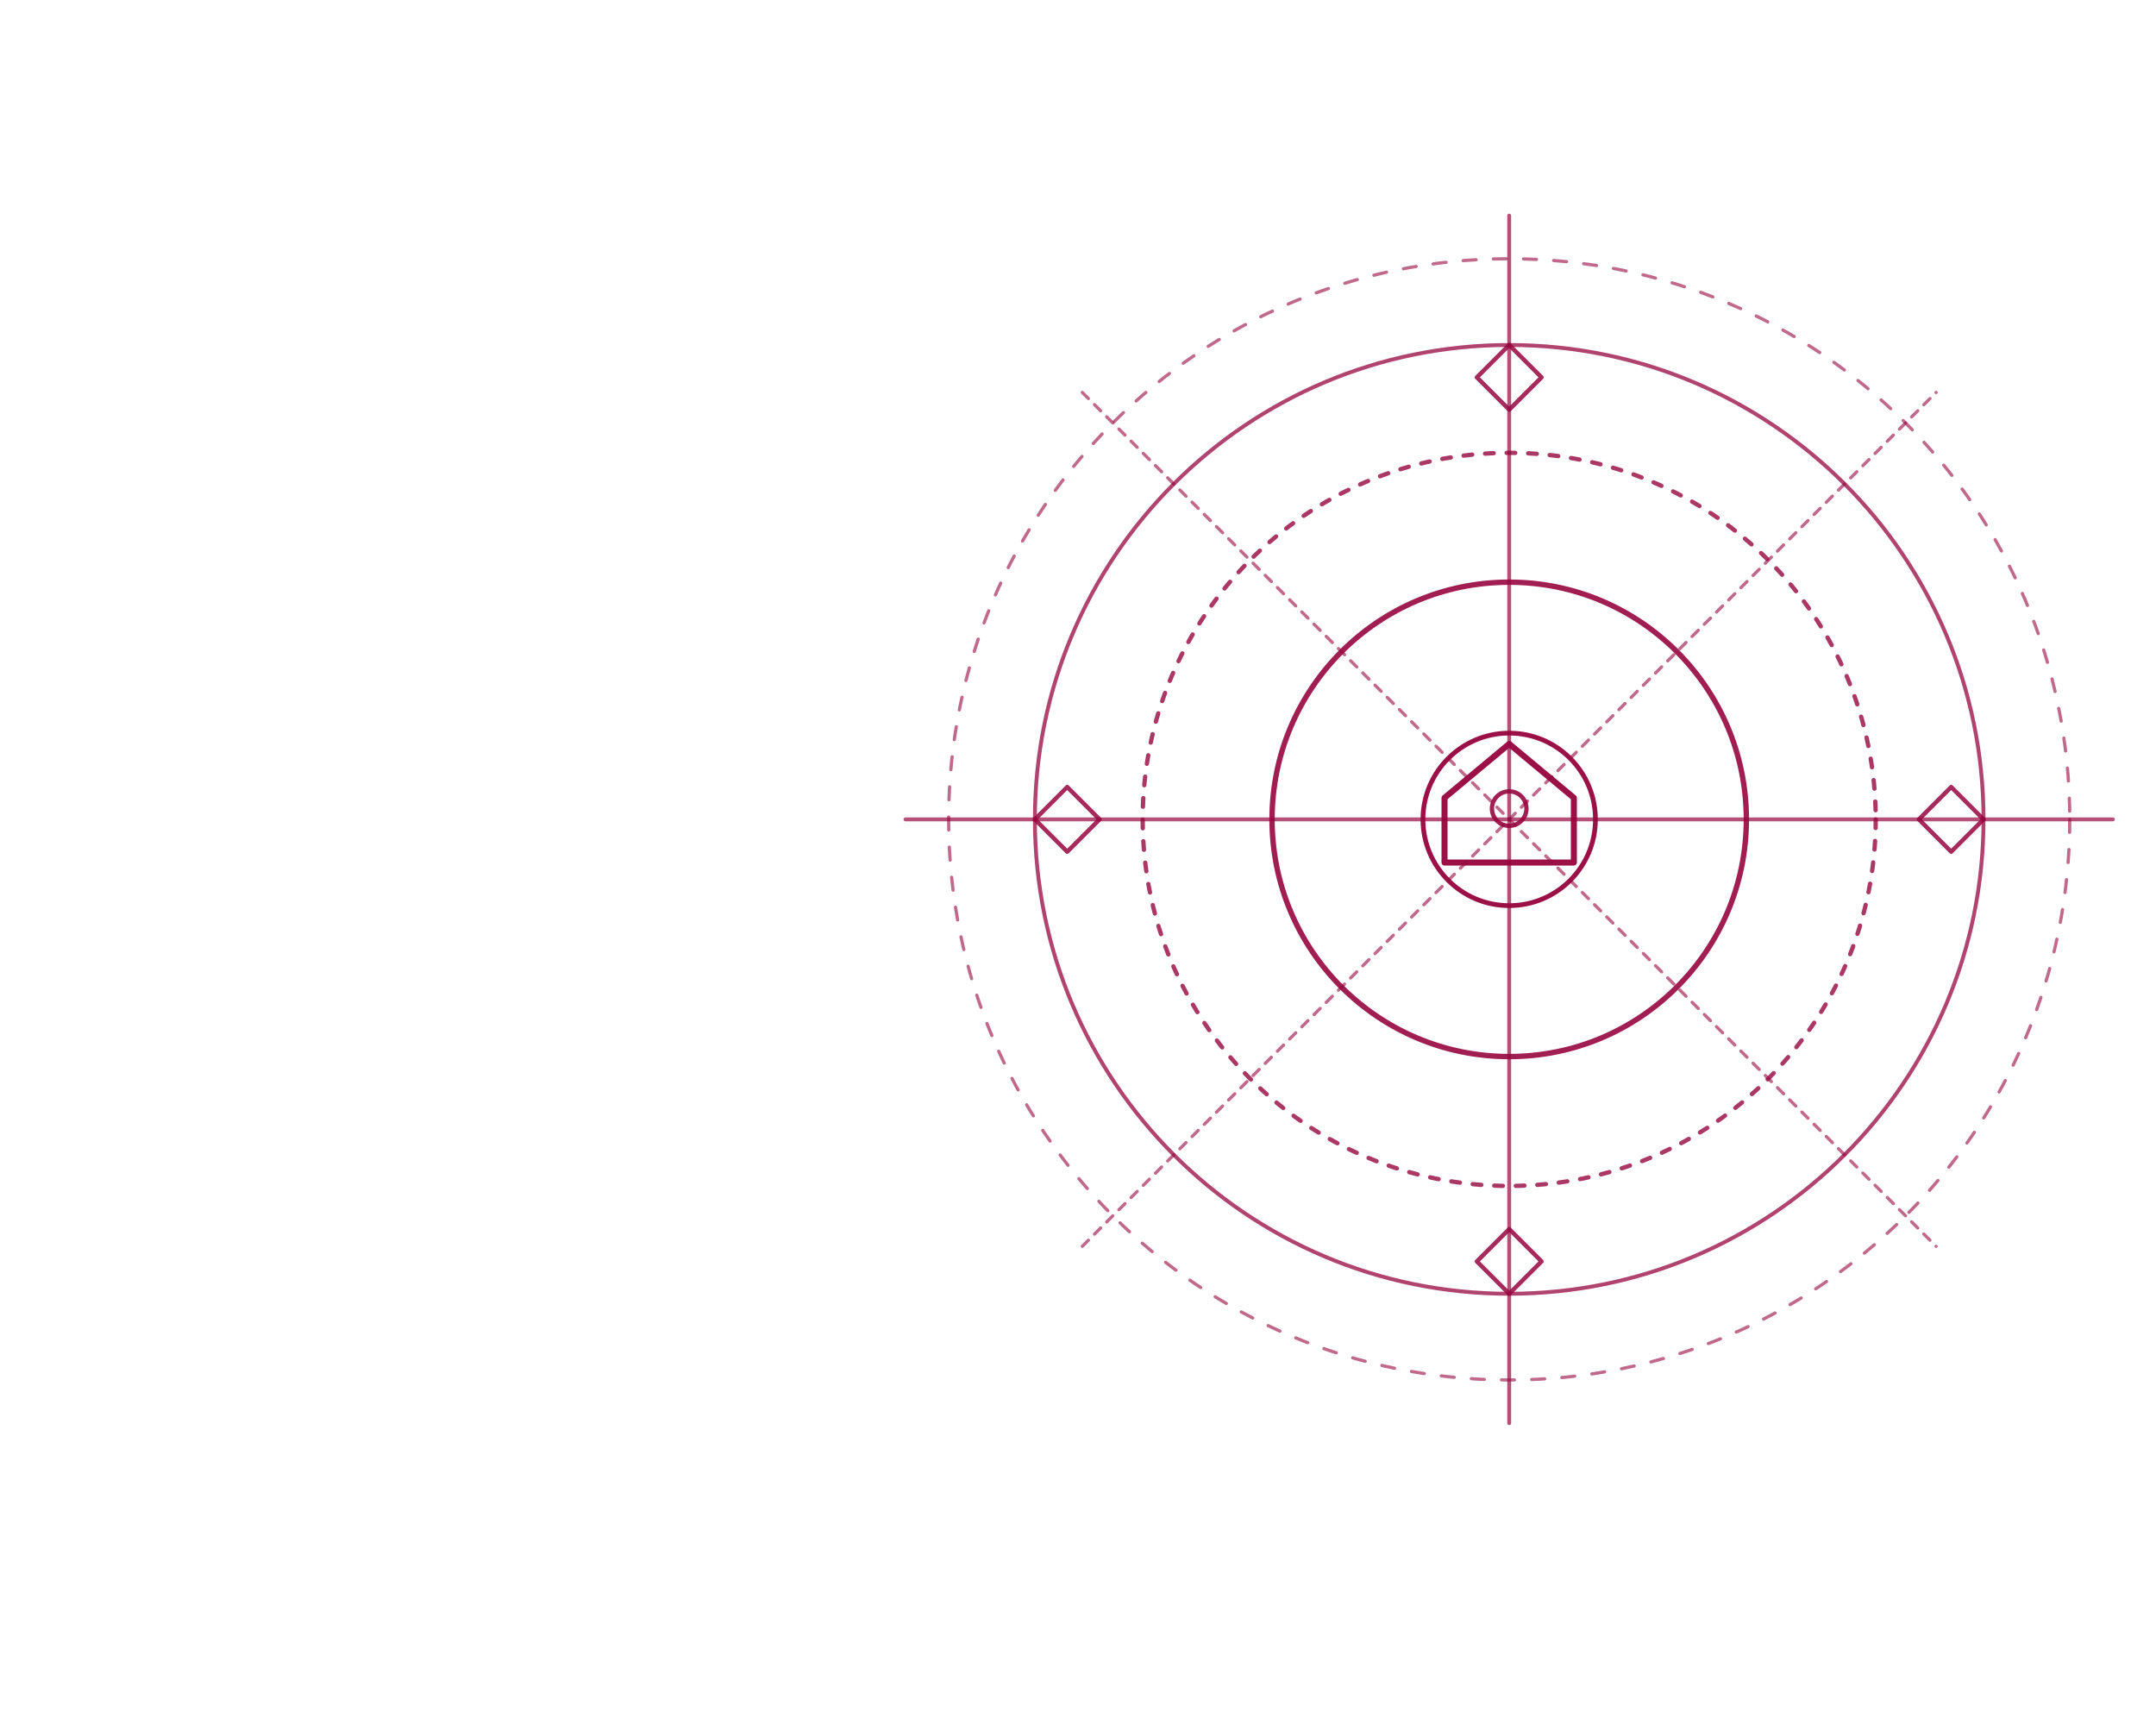
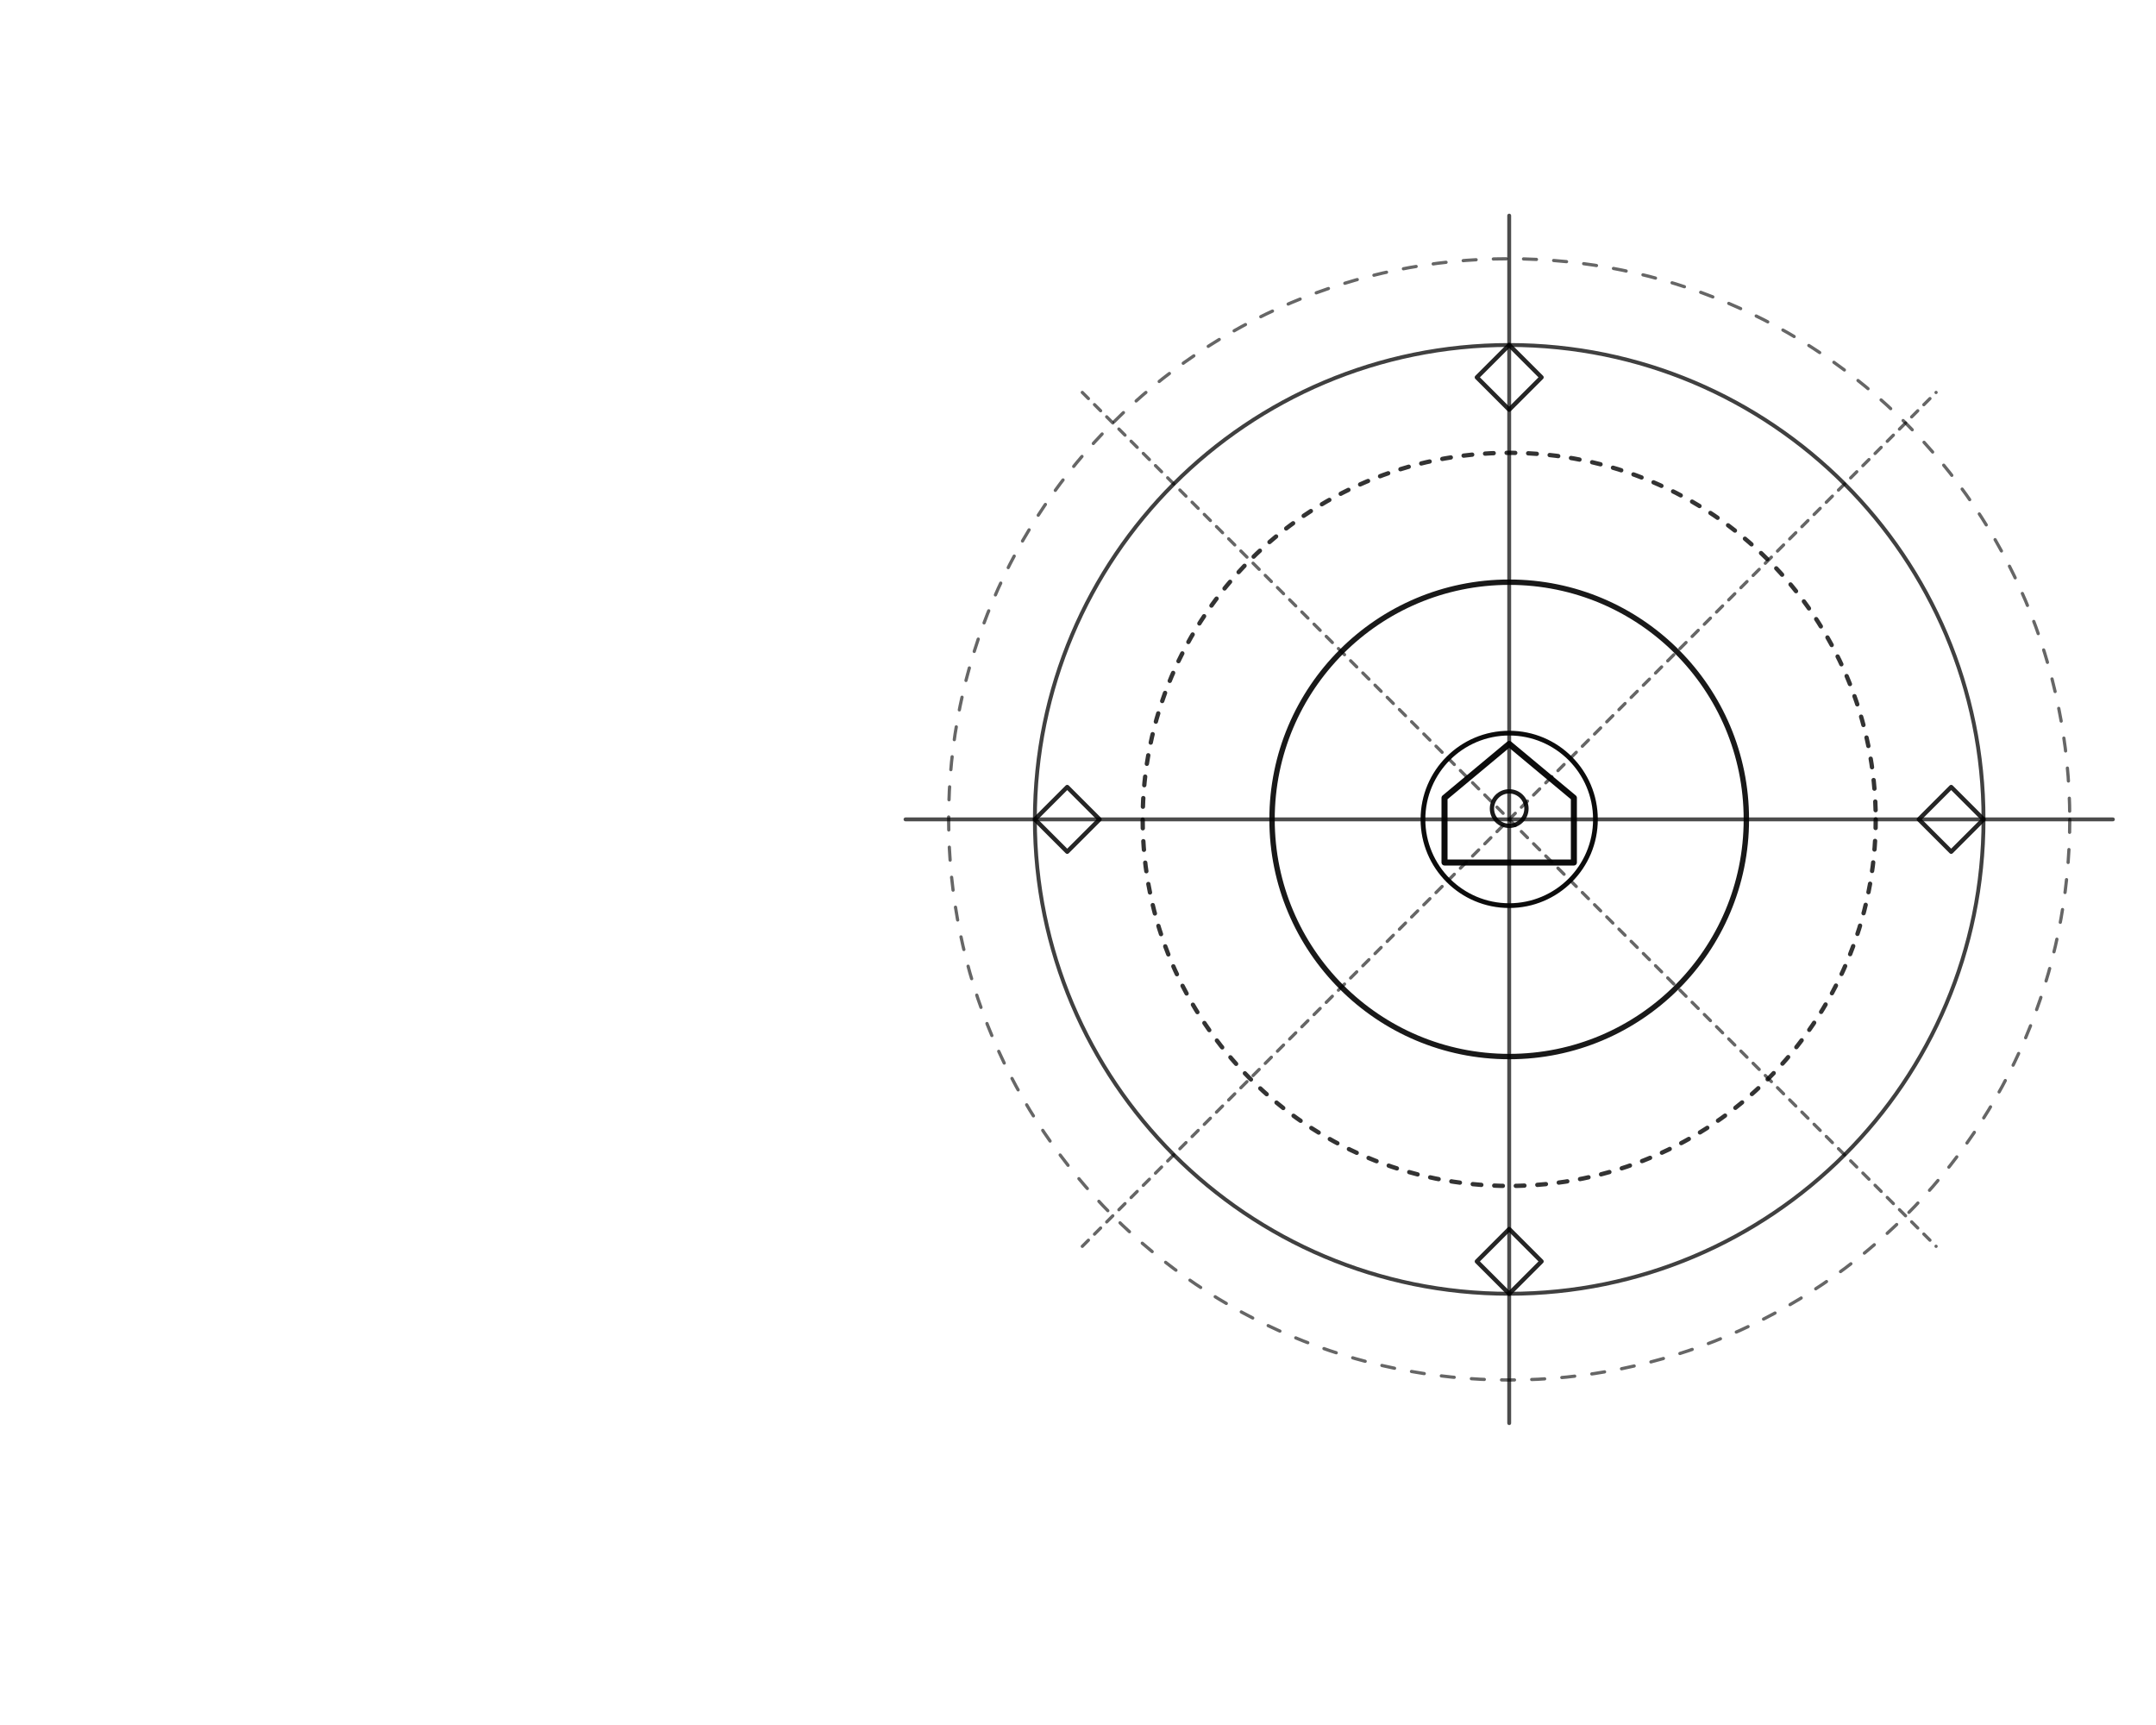
<svg xmlns="http://www.w3.org/2000/svg" viewBox="0 0 1000 800" width="100%" height="100%">
-   <g fill="none" stroke="#96053E" stroke-linecap="round" stroke-linejoin="round">
+   <g fill="none" stroke="currentColor" stroke-linecap="round" stroke-linejoin="round">
    <g transform="translate(700, 380)">
      <circle cx="0" cy="0" r="260" stroke-width="1.5" stroke-dasharray="6 8" opacity="0.6" />
      <circle cx="0" cy="0" r="220" stroke-width="1.8" opacity="0.75" />
      <circle cx="0" cy="0" r="170" stroke-width="2" stroke-dasharray="4 6" opacity="0.8" />
      <circle cx="0" cy="0" r="110" stroke-width="2.5" opacity="0.9" />
      <circle cx="0" cy="0" r="40" stroke-width="2.2" opacity="0.95" />
      <line x1="0" y1="-280" x2="0" y2="280" stroke-width="1.8" opacity="0.7" />
      <line x1="-280" y1="0" x2="280" y2="0" stroke-width="1.8" opacity="0.7" />
      <line x1="-198" y1="-198" x2="198" y2="198" stroke-width="1.5" stroke-dasharray="4 4" opacity="0.6" />
      <line x1="-198" y1="198" x2="198" y2="-198" stroke-width="1.5" stroke-dasharray="4 4" opacity="0.6" />
      <path d="M -30 20 L -30 -10 L 0 -35 L 30 -10 L 30 20 Z" stroke-width="2.8" opacity="0.95" />
      <circle cx="0" cy="-5" r="8" stroke-width="2" opacity="0.9" />
      <polygon points="0,-220 15,-205 0,-190 -15,-205" stroke-width="2" opacity="0.85" />
      <polygon points="0,220 15,205 0,190 -15,205" stroke-width="2" opacity="0.85" />
      <polygon points="-220,0 -205,15 -190,0 -205,-15" stroke-width="2" opacity="0.85" />
      <polygon points="220,0 205,15 190,0 205,-15" stroke-width="2" opacity="0.85" />
    </g>
  </g>
</svg>
